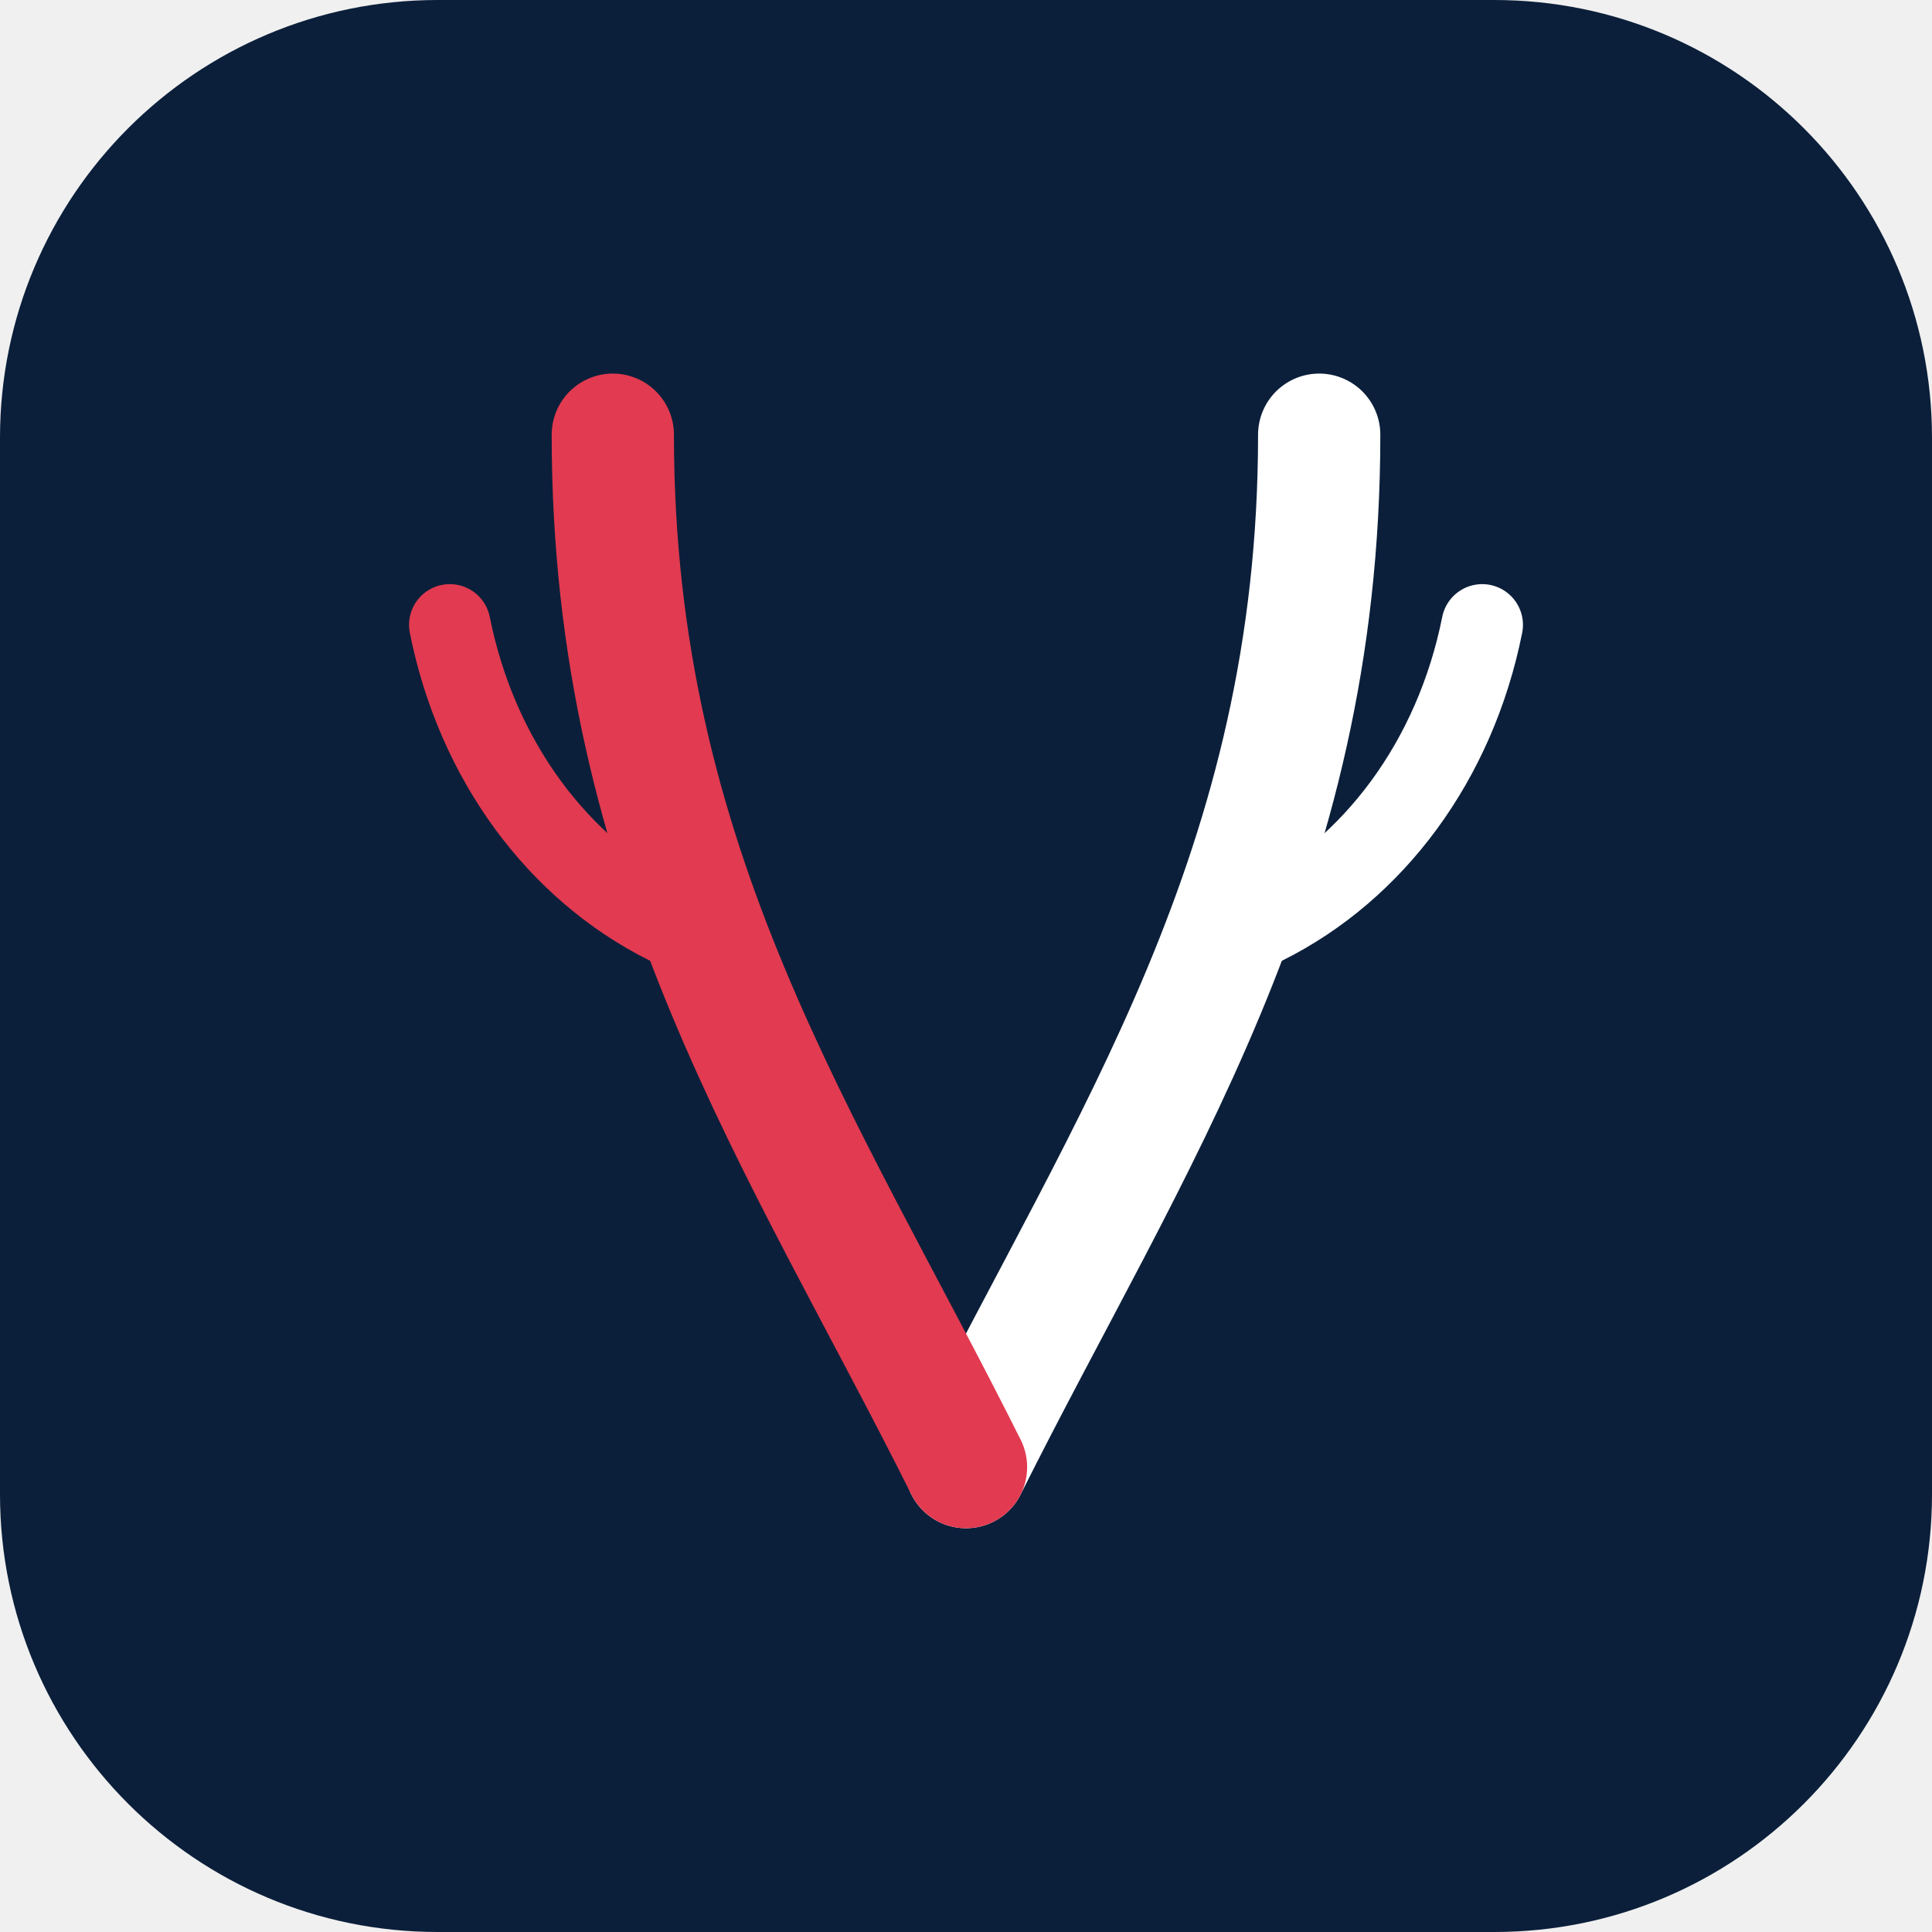
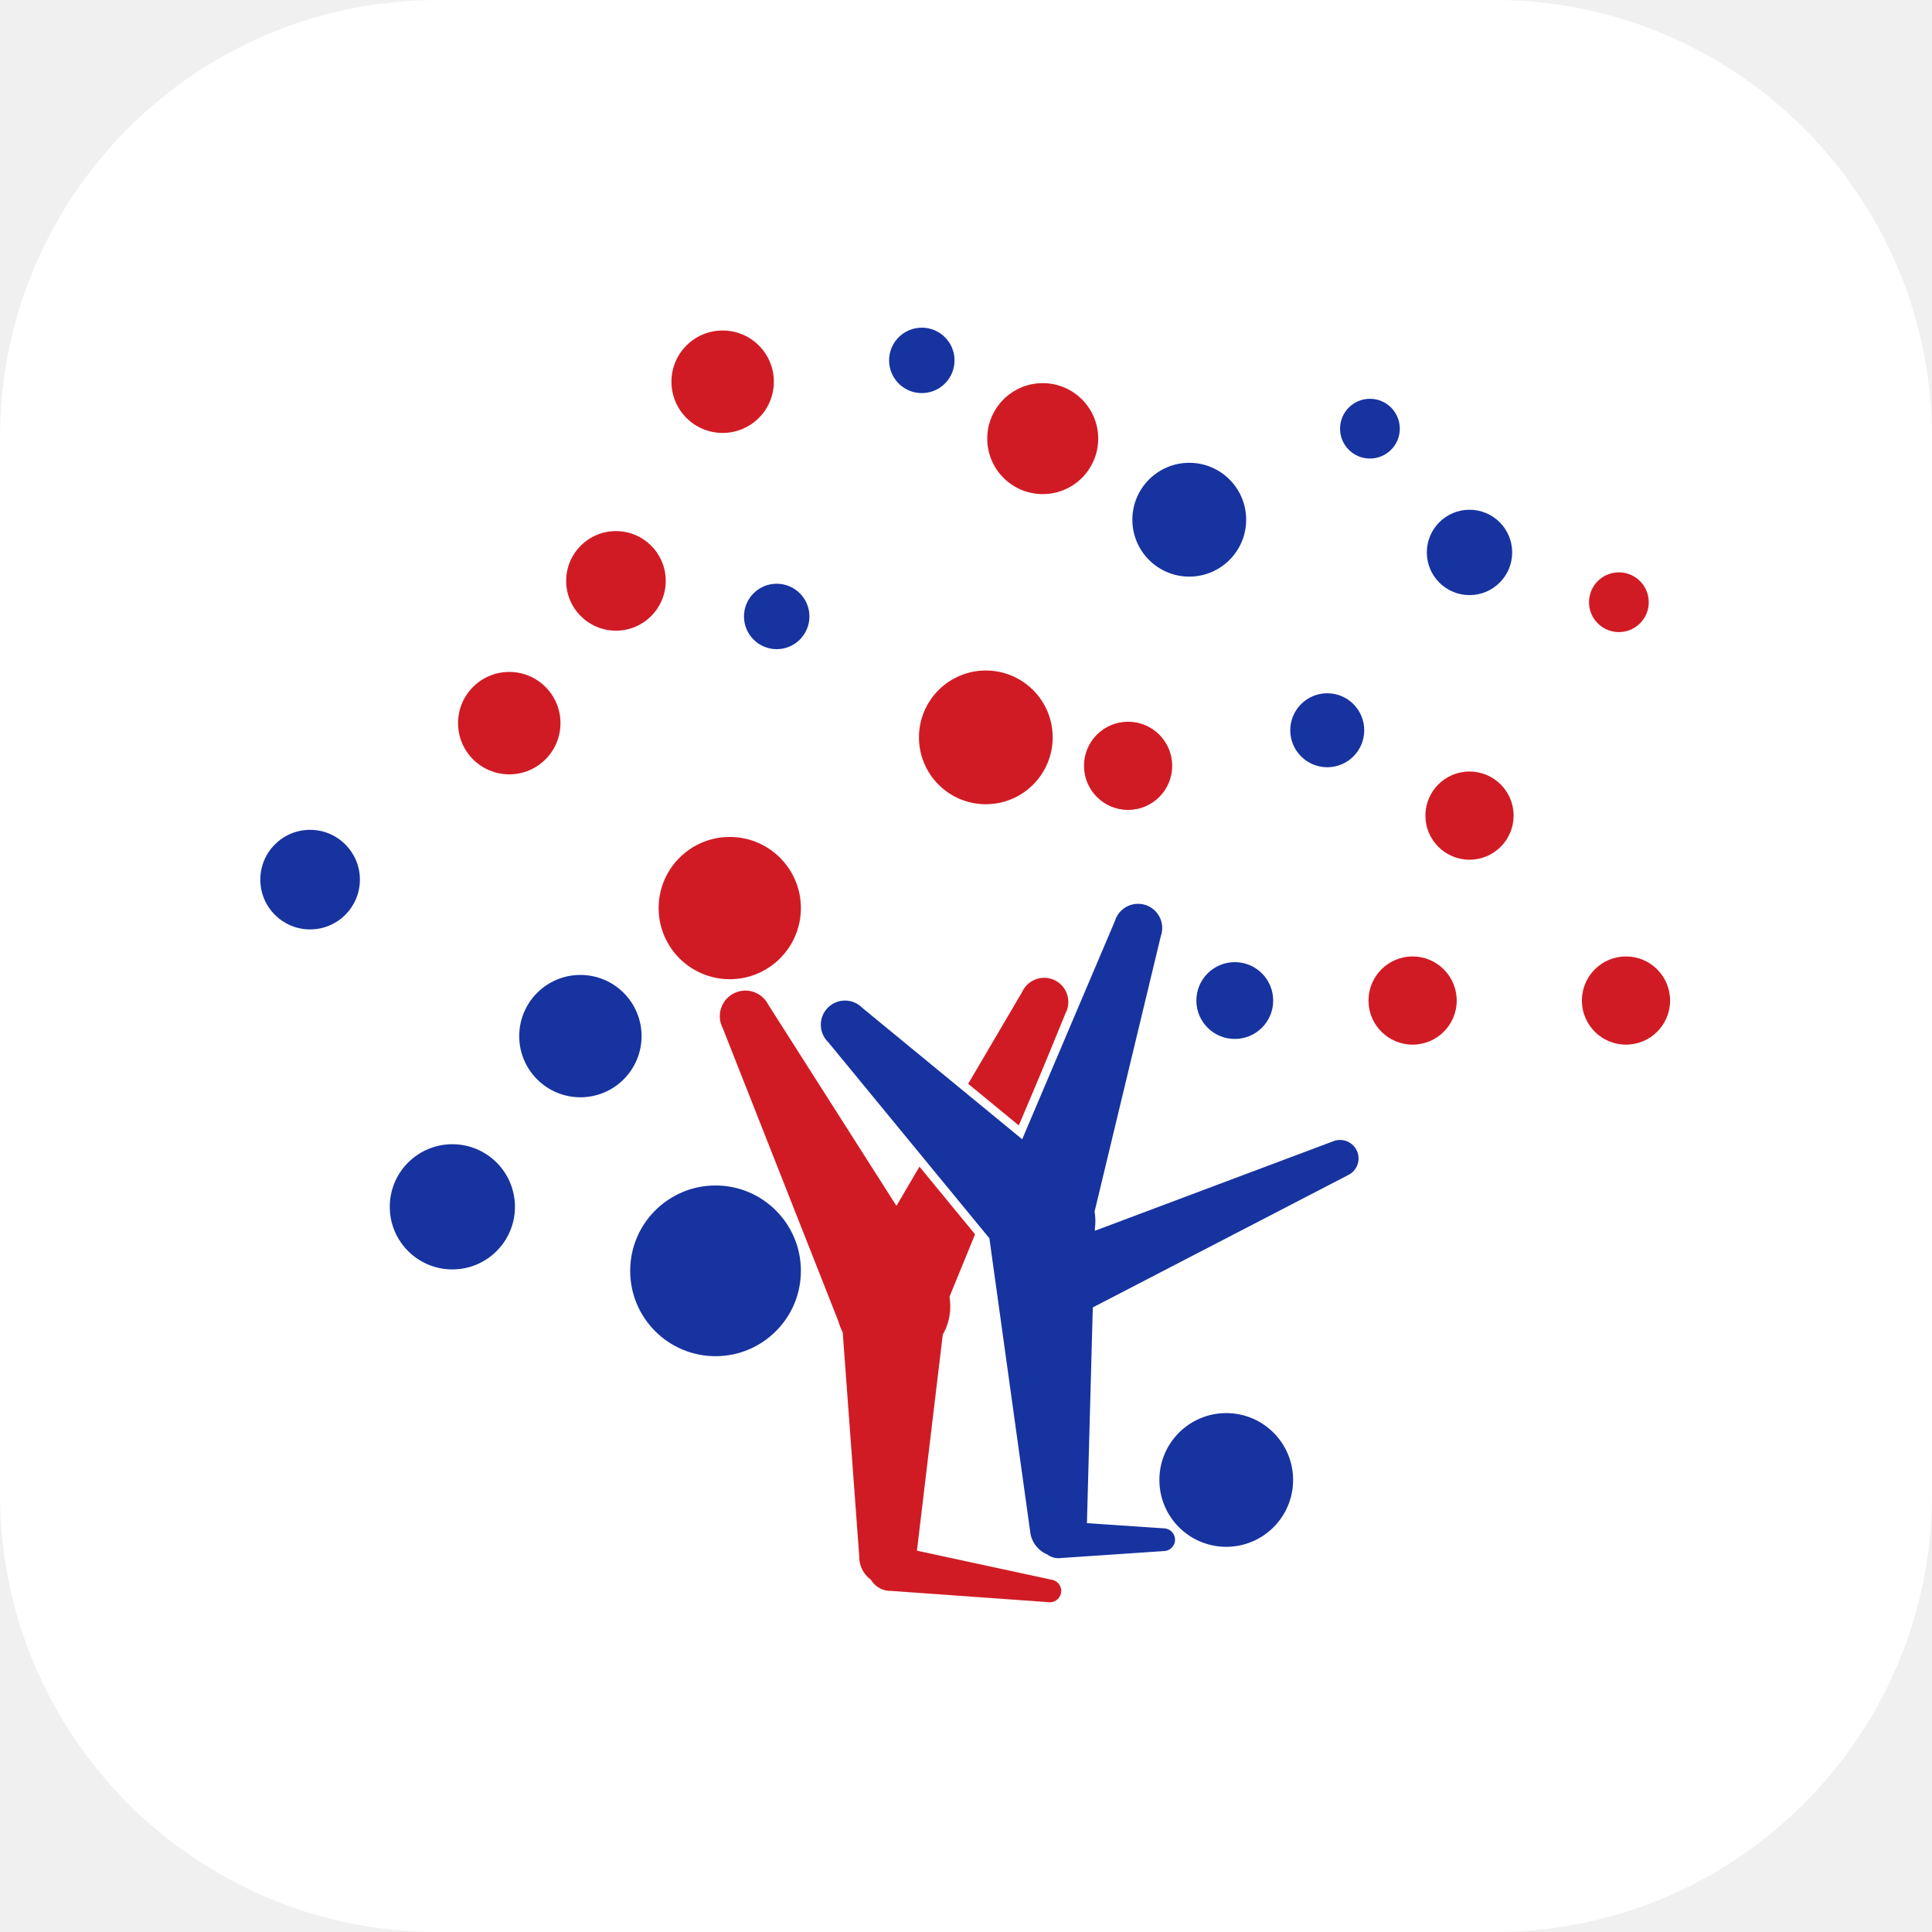
- <svg xmlns="http://www.w3.org/2000/svg" width="512" height="512" viewBox="0 0 512 512" role="img" aria-label="Dr. Patricio Gavilanes">
-   <rect width="512" height="512" rx="116" fill="#0B1F3A" />
-   <g transform="translate(76 72) scale(3.6)">
-     <path d="M76 12C76 44 62 64 50 88" fill="none" stroke="#FFFFFF" stroke-width="9" stroke-linecap="round" />
-     <path d="M72 48C80 44 86 36 88 26" fill="none" stroke="#FFFFFF" stroke-width="6" stroke-linecap="round" />
-     <path d="M24 12C24 44 38 64 50 88" fill="none" stroke="#E23A50" stroke-width="9" stroke-linecap="round" />
-     <path d="M28 48C20 44 14 36 12 26" fill="none" stroke="#E23A50" stroke-width="6" stroke-linecap="round" />
+ <svg xmlns="http://www.w3.org/2000/svg" width="512" height="512" viewBox="0 0 512 512" role="img" aria-label="Dr. Patricio Gavilanes · Medicina Vascular">
+   <rect width="512" height="512" rx="116" fill="#FFFFFF" />
+   <g transform="translate(-162.87 -30.79) scale(3.77)">
+     <circle cx="94.0" cy="35.0" r="3.6" fill="#D11B24" />
+     <circle cx="108.0" cy="33.5" r="2.3" fill="#1733A0" />
+     <circle cx="116.5" cy="39.0" r="3.9" fill="#D11B24" />
+     <circle cx="139.5" cy="38.3" r="2.1" fill="#1733A0" />
+     <circle cx="126.8" cy="44.7" r="4.0" fill="#1733A0" />
+     <circle cx="146.5" cy="47.0" r="3.0" fill="#1733A0" />
+     <circle cx="157.0" cy="50.5" r="2.1" fill="#D11B24" />
+     <circle cx="86.5" cy="49.0" r="3.5" fill="#D11B24" />
+     <circle cx="97.8" cy="51.5" r="2.3" fill="#1733A0" />
+     <circle cx="79.0" cy="59.0" r="3.6" fill="#D11B24" />
+     <circle cx="112.5" cy="60.0" r="4.7" fill="#D11B24" />
+     <circle cx="122.5" cy="62.0" r="3.1" fill="#D11B24" />
+     <circle cx="136.5" cy="59.5" r="2.6" fill="#1733A0" />
+     <circle cx="146.5" cy="65.5" r="3.1" fill="#D11B24" />
+     <circle cx="65.0" cy="70.0" r="3.5" fill="#1733A0" />
+     <circle cx="94.5" cy="72.0" r="5.0" fill="#D11B24" />
+     <circle cx="130.0" cy="78.5" r="2.7" fill="#1733A0" />
+     <circle cx="142.5" cy="78.5" r="3.1" fill="#D11B24" />
+     <circle cx="157.5" cy="78.5" r="3.1" fill="#D11B24" />
+     <circle cx="84.0" cy="81.0" r="4.3" fill="#1733A0" />
+     <circle cx="75.0" cy="93.0" r="4.4" fill="#1733A0" />
+     <circle cx="93.5" cy="97.5" r="6.0" fill="#1733A0" />
+     <path fill="#D11B24" d="M109.56 98.18 L97.2 78.78 L94 80.42 L102.44 101.82ZM102 100a4 4 0 1 0 8 0a4 4 0 1 0 -8 0ZM93.8 79.6a1.8 1.8 0 1 0 3.6 0a1.8 1.8 0 1 0 -3.6 0ZM109.05 101.51 L118.12 79.35 L115.08 77.85 L102.95 98.49ZM102.6 100a3.4 3.4 0 1 0 6.8 0a3.4 3.4 0 1 0 -6.8 0ZM114.9 78.6a1.7 1.7 0 1 0 3.4 0a1.7 1.7 0 1 0 -3.4 0ZM102.3 99.92 L103.6 117.55 L107.6 117.65 L109.7 100.08ZM102.3 100a3.7 3.7 0 1 0 7.4 0a3.7 3.7 0 1 0 -7.4 0ZM103.6 117.6a2 2 0 1 0 4 0a2 2 0 1 0 -4 0ZM105.57 119.98 L116.89 120.79 L117.11 119.21 L106.03 116.82ZM104.2 118.4a1.6 1.6 0 1 0 3.2 0a1.6 1.6 0 1 0 -3.2 0ZM116.2 120a0.8 0.8 0 1 0 1.6 0a0.8 0.8 0 1 0 -1.6 0Z" />
+     <path fill="#FFFFFF" stroke="#FFFFFF" stroke-width="1.2" stroke-linejoin="round" d="M118.95 91.45 L103.8 79 L101.4 81.4 L113.85 96.55ZM112.8 94a3.6 3.6 0 1 0 7.2 0a3.6 3.6 0 1 0 -7.2 0ZM100.9 80.2a1.7 1.7 0 1 0 3.4 0a1.7 1.7 0 1 0 -3.4 0ZM119.72 95.1 L124.81 73.93 L121.59 72.87 L113.08 92.9ZM112.9 94a3.5 3.5 0 1 0 7 0a3.5 3.5 0 1 0 -7 0ZM121.5 73.4a1.7 1.7 0 1 0 3.4 0a1.7 1.7 0 1 0 -3.4 0ZM118.46 100.88 L137.93 90.79 L136.87 88.41 L116.34 96.12ZM114.8 98.5a2.6 2.6 0 1 0 5.2 0a2.6 2.6 0 1 0 -5.2 0ZM136.1 89.6a1.3 1.3 0 1 0 2.6 0a1.3 1.3 0 1 0 -2.6 0ZM112.61 94.21 L115.6 115.71 L119.6 115.49 L120.19 93.79ZM112.6 94a3.8 3.8 0 1 0 7.6 0a3.8 3.8 0 1 0 -7.6 0ZM115.6 115.6a2 2 0 1 0 4 0a2 2 0 1 0 -4 0ZM117.6 117.7 L125 117.2 L125 115.6 L117.6 115.1ZM116.3 116.4a1.3 1.3 0 1 0 2.6 0a1.3 1.3 0 1 0 -2.6 0ZM124.2 116.4a0.8 0.8 0 1 0 1.6 0a0.8 0.8 0 1 0 -1.6 0ZM124.7 112.2a4.7 4.7 0 1 0 9.4 0a4.7 4.7 0 1 0 -9.4 0Z" />
+     <path fill="#1733A0" d="M118.95 91.45 L103.8 79 L101.4 81.4 L113.85 96.55ZM112.8 94a3.6 3.6 0 1 0 7.2 0a3.6 3.6 0 1 0 -7.2 0ZM100.9 80.2a1.7 1.7 0 1 0 3.4 0a1.7 1.7 0 1 0 -3.4 0ZM119.72 95.1 L124.81 73.93 L121.59 72.87 L113.08 92.9ZM112.9 94a3.5 3.5 0 1 0 7 0a3.5 3.5 0 1 0 -7 0ZM121.5 73.4a1.7 1.7 0 1 0 3.4 0a1.7 1.7 0 1 0 -3.4 0ZM118.46 100.88 L137.93 90.79 L136.87 88.41 L116.34 96.12ZM114.8 98.5a2.6 2.6 0 1 0 5.2 0a2.6 2.6 0 1 0 -5.2 0ZM136.1 89.6a1.3 1.3 0 1 0 2.6 0a1.3 1.3 0 1 0 -2.6 0ZM112.61 94.21 L115.6 115.71 L119.6 115.49 L120.19 93.79ZM112.6 94a3.8 3.8 0 1 0 7.6 0a3.8 3.8 0 1 0 -7.6 0ZM115.6 115.6a2 2 0 1 0 4 0a2 2 0 1 0 -4 0ZM117.6 117.7 L125 117.2 L125 115.6 L117.6 115.1ZM116.3 116.4a1.3 1.3 0 1 0 2.6 0a1.3 1.3 0 1 0 -2.6 0ZM124.2 116.4a0.8 0.8 0 1 0 1.6 0a0.8 0.8 0 1 0 -1.6 0ZM124.7 112.2a4.7 4.7 0 1 0 9.4 0a4.7 4.7 0 1 0 -9.4 0Z" />
  </g>
</svg>
